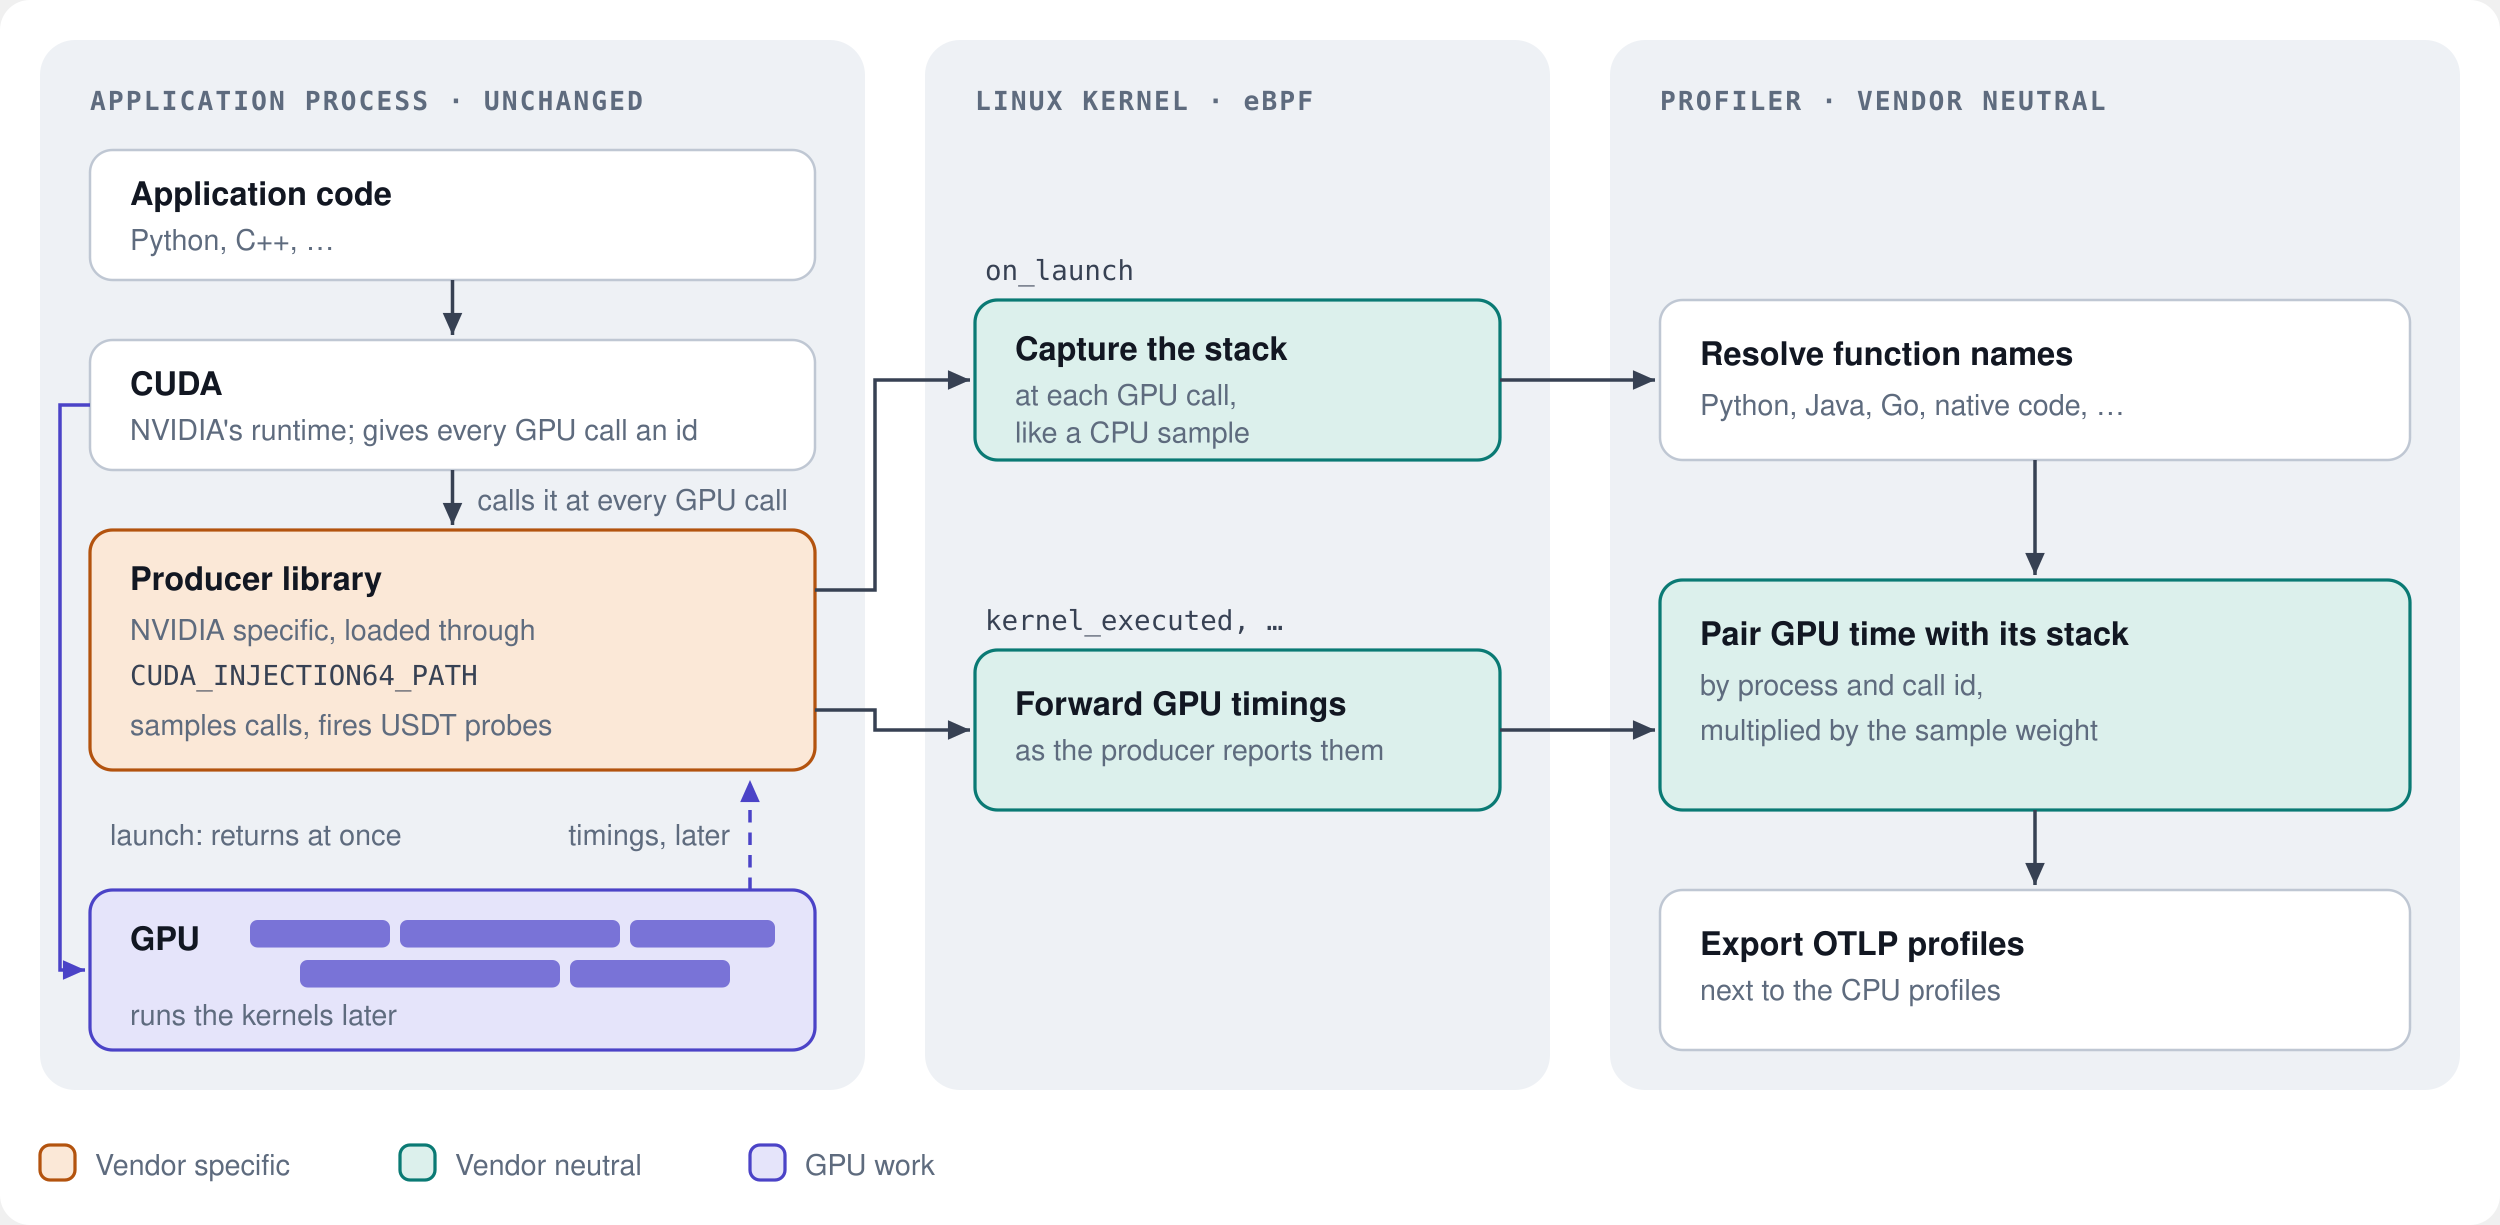
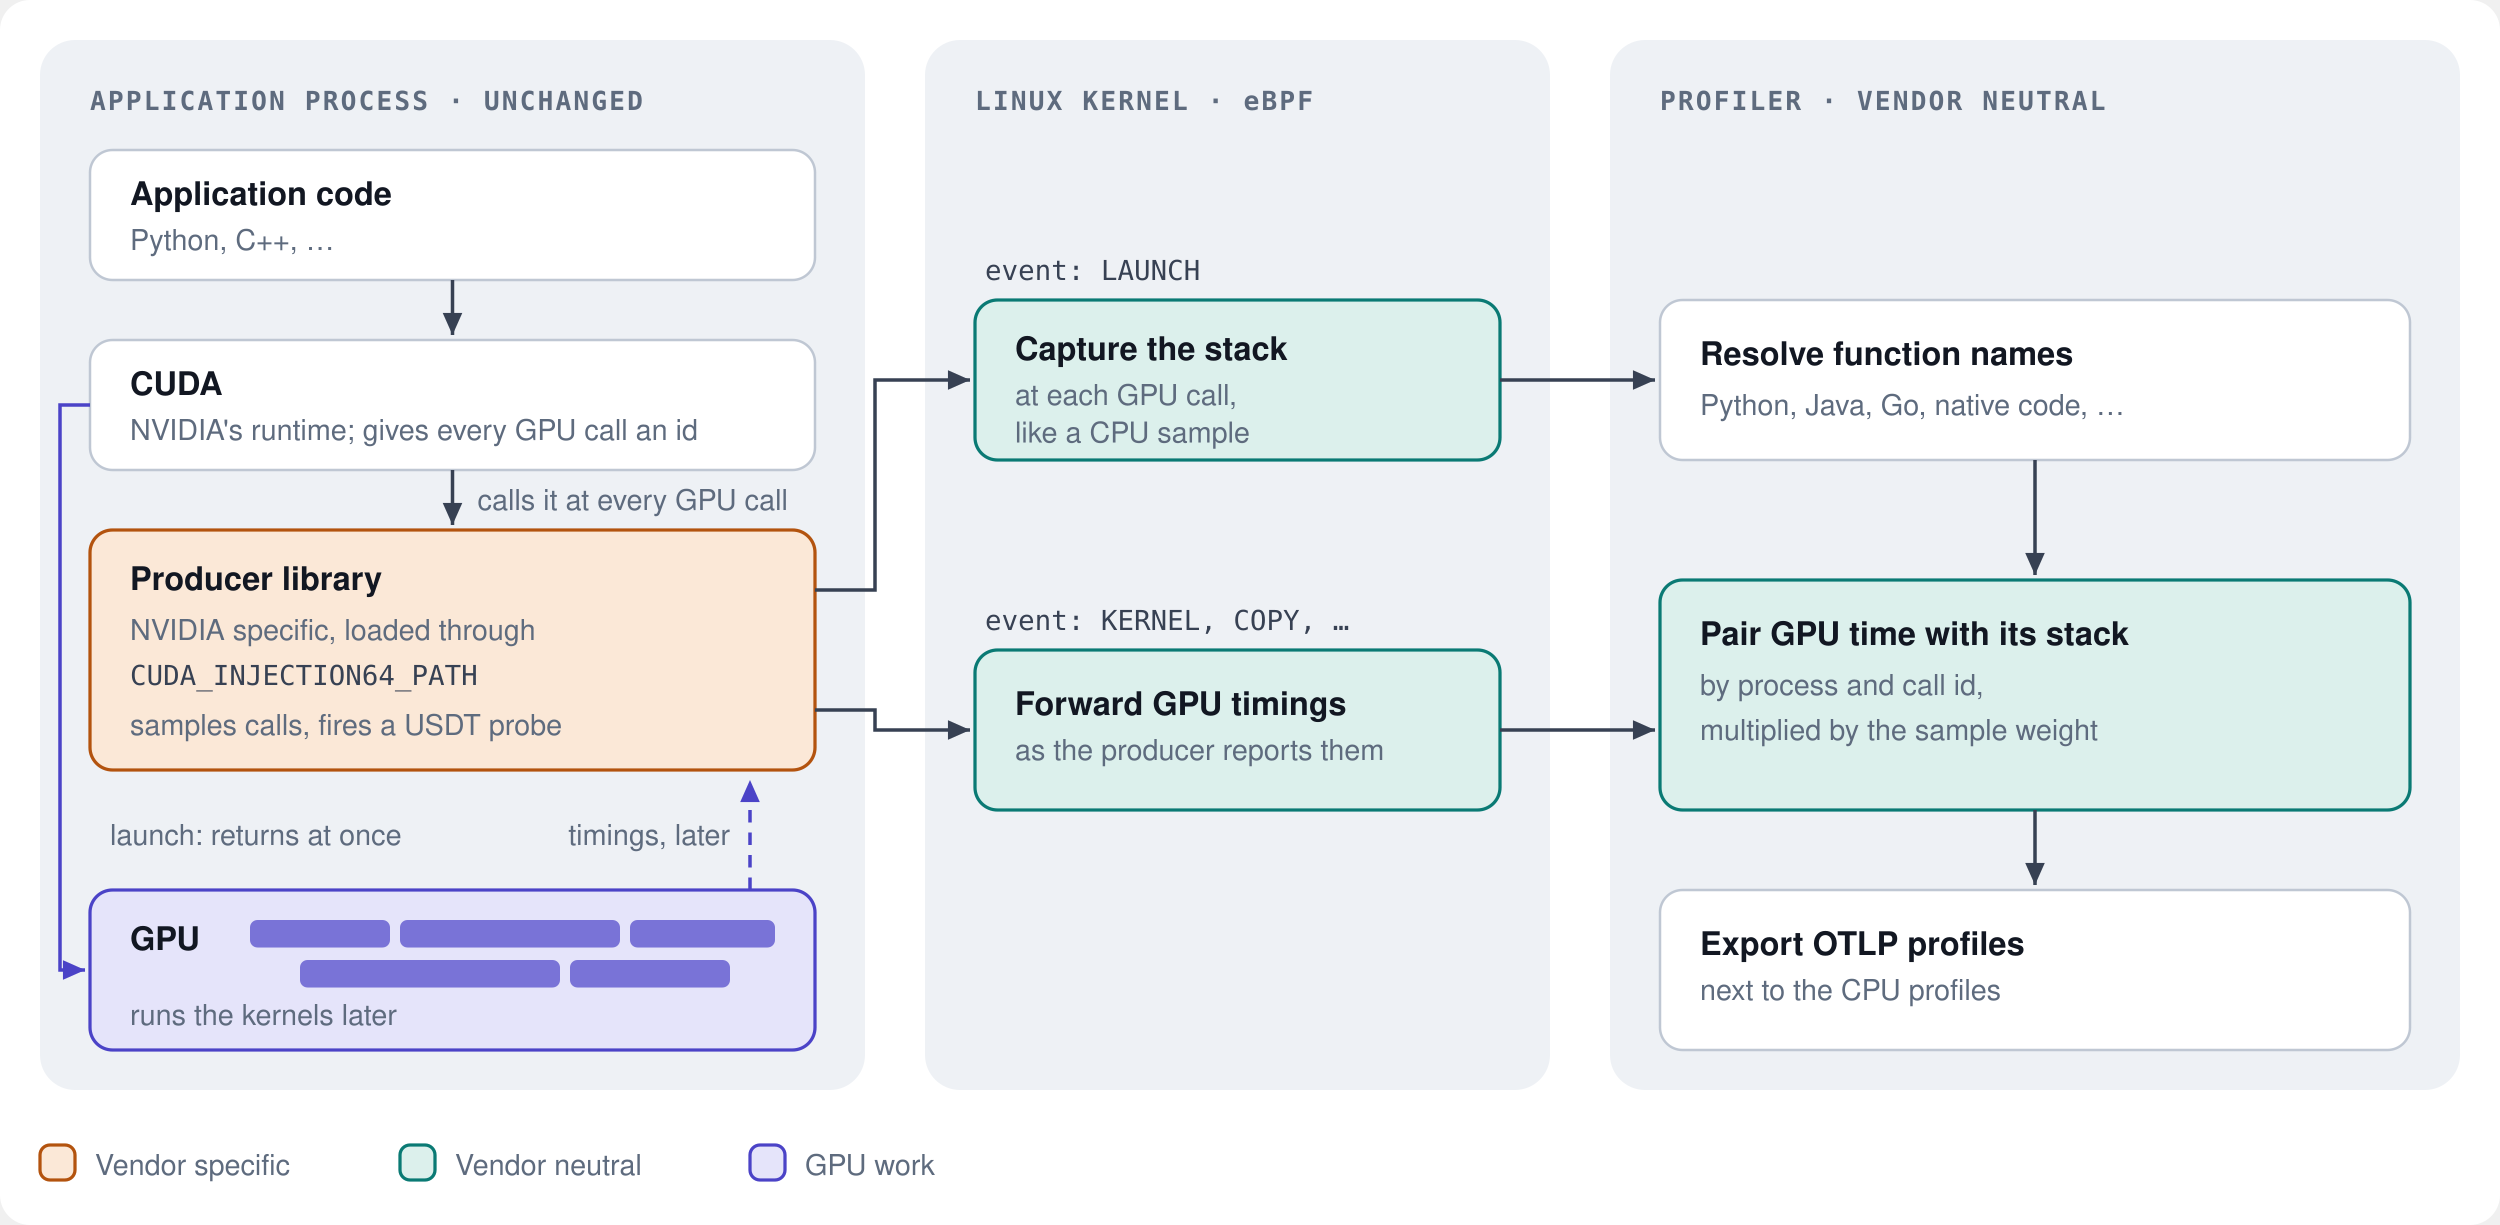
<svg xmlns="http://www.w3.org/2000/svg" viewBox="0 0 1000 490" width="1000" height="490" role="img" aria-label="Architecture: a library inside the application, eBPF programs, and the profiler">
  <style>
.bg { fill: #FFFFFF; }
.d-zone { fill: #EEF1F5; }
.d-box { fill: #FFFFFF; stroke: #BFC7D3; stroke-width: 1; }
.d-ven { fill: #FBE8D7; stroke: #B3530E; stroke-width: 1.3; }
.d-neu { fill: #DCF0EC; stroke: #0A7A74; stroke-width: 1.3; }
.d-gpu { fill: #E5E4FA; stroke: #4B43C7; stroke-width: 1.3; }
.d-host { fill: #DFEBF8; stroke: #286BAF; stroke-width: 1.3; }
.d-wait { fill: #FFFFFF; stroke: #BFC7D3; stroke-width: 1.1; stroke-dasharray: 4 3; }
.d-kern { fill: #4B43C7; opacity: 0.7; }
.d-t { fill: #121722; font: 600 13px -apple-system, BlinkMacSystemFont, "Segoe UI", Helvetica, Arial, sans-serif; }
.d-s { fill: #5E6B7E; font: 400 11.5px -apple-system, BlinkMacSystemFont, "Segoe UI", Helvetica, Arial, sans-serif; }
.d-m { fill: #374153; font: 500 11px ui-monospace, SFMono-Regular, Menlo, Consolas, monospace; }
.d-zl { fill: #5E6B7E; font: 600 10.5px ui-monospace, SFMono-Regular, Menlo, Consolas, monospace; letter-spacing: 0.08em; }
.d-a { fill: none; stroke: #374153; stroke-width: 1.4; }
.d-a.gpu { stroke: #4B43C7; }
.d-dash { stroke-dasharray: 5 4; }
.d-badge circle { fill: #121722; }
.d-badge text { fill: #FFFFFF; font: 600 11px -apple-system, BlinkMacSystemFont, "Segoe UI", Helvetica, Arial, sans-serif; }
.mk { fill: #374153; }
.mk.gpu { fill: #4B43C7; }
.fg-root { fill: #E3E7ED; }
.fg-gpu { fill: #CFCAF5; }
.fg-range { fill: #E6D6F6; }
.fg-python { fill: #CFE1F5; }
.fg-producer { fill: #F7D9BE; }
.fg-t { fill: #121722; font: 500 10.5px ui-monospace, SFMono-Regular, Menlo, Consolas, monospace; }
</style>
  <defs>
    <marker id="ah" viewBox="0 0 10 10" refX="9" refY="5" markerWidth="7" markerHeight="7" orient="auto-start-reverse">
      <path d="M0,1 L9,5 L0,9 z" class="mk" />
    </marker>
    <marker id="ahg" viewBox="0 0 10 10" refX="9" refY="5" markerWidth="7" markerHeight="7" orient="auto-start-reverse">
      <path d="M0,1 L9,5 L0,9 z" class="mk gpu" />
    </marker>
  </defs>
  <rect class="bg" x="0" y="0" width="1000" height="490" rx="12" />
  <rect x="16" y="16" width="330" height="420" rx="14" class="d-zone" />
  <text x="36" y="44" class="d-zl">APPLICATION PROCESS · UNCHANGED</text>
  <rect x="36" y="60" width="290" height="52" rx="9" class="d-box" />
  <text x="52" y="82" class="d-t">Application code</text>
  <text x="52" y="100" class="d-s">Python, C++, …</text>
  <path d="M181,112 V134" class="d-a" marker-end="url(#ah)" />
  <rect x="36" y="136" width="290" height="52" rx="9" class="d-box" />
  <text x="52" y="158" class="d-t">CUDA</text>
  <text x="52" y="176" class="d-s">NVIDIA's runtime; gives every GPU call an id</text>
  <path d="M181,188 V210" class="d-a" marker-end="url(#ah)" />
  <text x="191" y="204" class="d-s">calls it at every GPU call</text>
  <rect x="36" y="212" width="290" height="96" rx="9" class="d-ven" />
  <text x="52" y="236" class="d-t">Producer library</text>
  <text x="52" y="256" class="d-s">NVIDIA specific, loaded through</text>
  <text x="52" y="274" class="d-m">CUDA_INJECTION64_PATH</text>
-   <text x="52" y="294" class="d-s">samples calls, fires USDT probes</text>
+   <text x="52" y="294" class="d-s">samples calls, fires a USDT probe</text>
  <path d="M36,162 H24 V388 H34" class="d-a gpu" marker-end="url(#ahg)" />
  <text x="44" y="338" class="d-s">launch: returns at once</text>
  <path d="M300,356 V312" class="d-a gpu d-dash" marker-end="url(#ahg)" />
  <text x="292" y="338" text-anchor="end" class="d-s">timings, later</text>
  <rect x="36" y="356" width="290" height="64" rx="9" class="d-gpu" />
  <text x="52" y="380" class="d-t">GPU</text>
  <rect x="100" y="368" width="56" height="11" rx="3" class="d-kern" />
  <rect x="160" y="368" width="88" height="11" rx="3" class="d-kern" />
  <rect x="252" y="368" width="58" height="11" rx="3" class="d-kern" />
  <rect x="120" y="384" width="104" height="11" rx="3" class="d-kern" />
  <rect x="228" y="384" width="64" height="11" rx="3" class="d-kern" />
  <text x="52" y="410" class="d-s">runs the kernels later</text>
  <rect x="370" y="16" width="250" height="420" rx="14" class="d-zone" />
  <text x="390" y="44" class="d-zl">LINUX KERNEL · eBPF</text>
-   <text x="394" y="112" class="d-m">on_launch</text>
+   <text x="394" y="112" class="d-m">event: LAUNCH</text>
  <rect x="390" y="120" width="210" height="64" rx="9" class="d-neu" />
  <text x="406" y="144" class="d-t">Capture the stack</text>
  <text x="406" y="162" class="d-s">at each GPU call,</text>
  <text x="406" y="177" class="d-s">like a CPU sample</text>
-   <text x="394" y="252" class="d-m">kernel_executed, …</text>
+   <text x="394" y="252" class="d-m">event: KERNEL, COPY, …</text>
  <rect x="390" y="260" width="210" height="64" rx="9" class="d-neu" />
  <text x="406" y="286" class="d-t">Forward GPU timings</text>
  <text x="406" y="304" class="d-s">as the producer reports them</text>
  <path d="M326,236 H350 V152 H388" class="d-a" marker-end="url(#ah)" />
  <path d="M326,284 H350 V292 H388" class="d-a" marker-end="url(#ah)" />
  <rect x="644" y="16" width="340" height="420" rx="14" class="d-zone" />
  <text x="664" y="44" class="d-zl">PROFILER · VENDOR NEUTRAL</text>
  <rect x="664" y="120" width="300" height="64" rx="9" class="d-box" />
  <text x="680" y="146" class="d-t">Resolve function names</text>
  <text x="680" y="166" class="d-s">Python, Java, Go, native code, …</text>
  <rect x="664" y="232" width="300" height="92" rx="9" class="d-neu" />
  <text x="680" y="258" class="d-t">Pair GPU time with its stack</text>
  <text x="680" y="278" class="d-s">by process and call id,</text>
  <text x="680" y="296" class="d-s">multiplied by the sample weight</text>
  <rect x="664" y="356" width="300" height="64" rx="9" class="d-box" />
  <text x="680" y="382" class="d-t">Export OTLP profiles</text>
  <text x="680" y="400" class="d-s">next to the CPU profiles</text>
  <path d="M600,152 H662" class="d-a" marker-end="url(#ah)" />
  <path d="M814,184 V230" class="d-a" marker-end="url(#ah)" />
  <path d="M600,292 H662" class="d-a" marker-end="url(#ah)" />
  <path d="M814,324 V354" class="d-a" marker-end="url(#ah)" />
  <rect x="16" y="458" width="14" height="14" rx="4" class="d-ven" />
  <text x="38" y="470" class="d-s">Vendor specific</text>
  <rect x="160" y="458" width="14" height="14" rx="4" class="d-neu" />
  <text x="182" y="470" class="d-s">Vendor neutral</text>
  <rect x="300" y="458" width="14" height="14" rx="4" class="d-gpu" />
  <text x="322" y="470" class="d-s">GPU work</text>
</svg>
